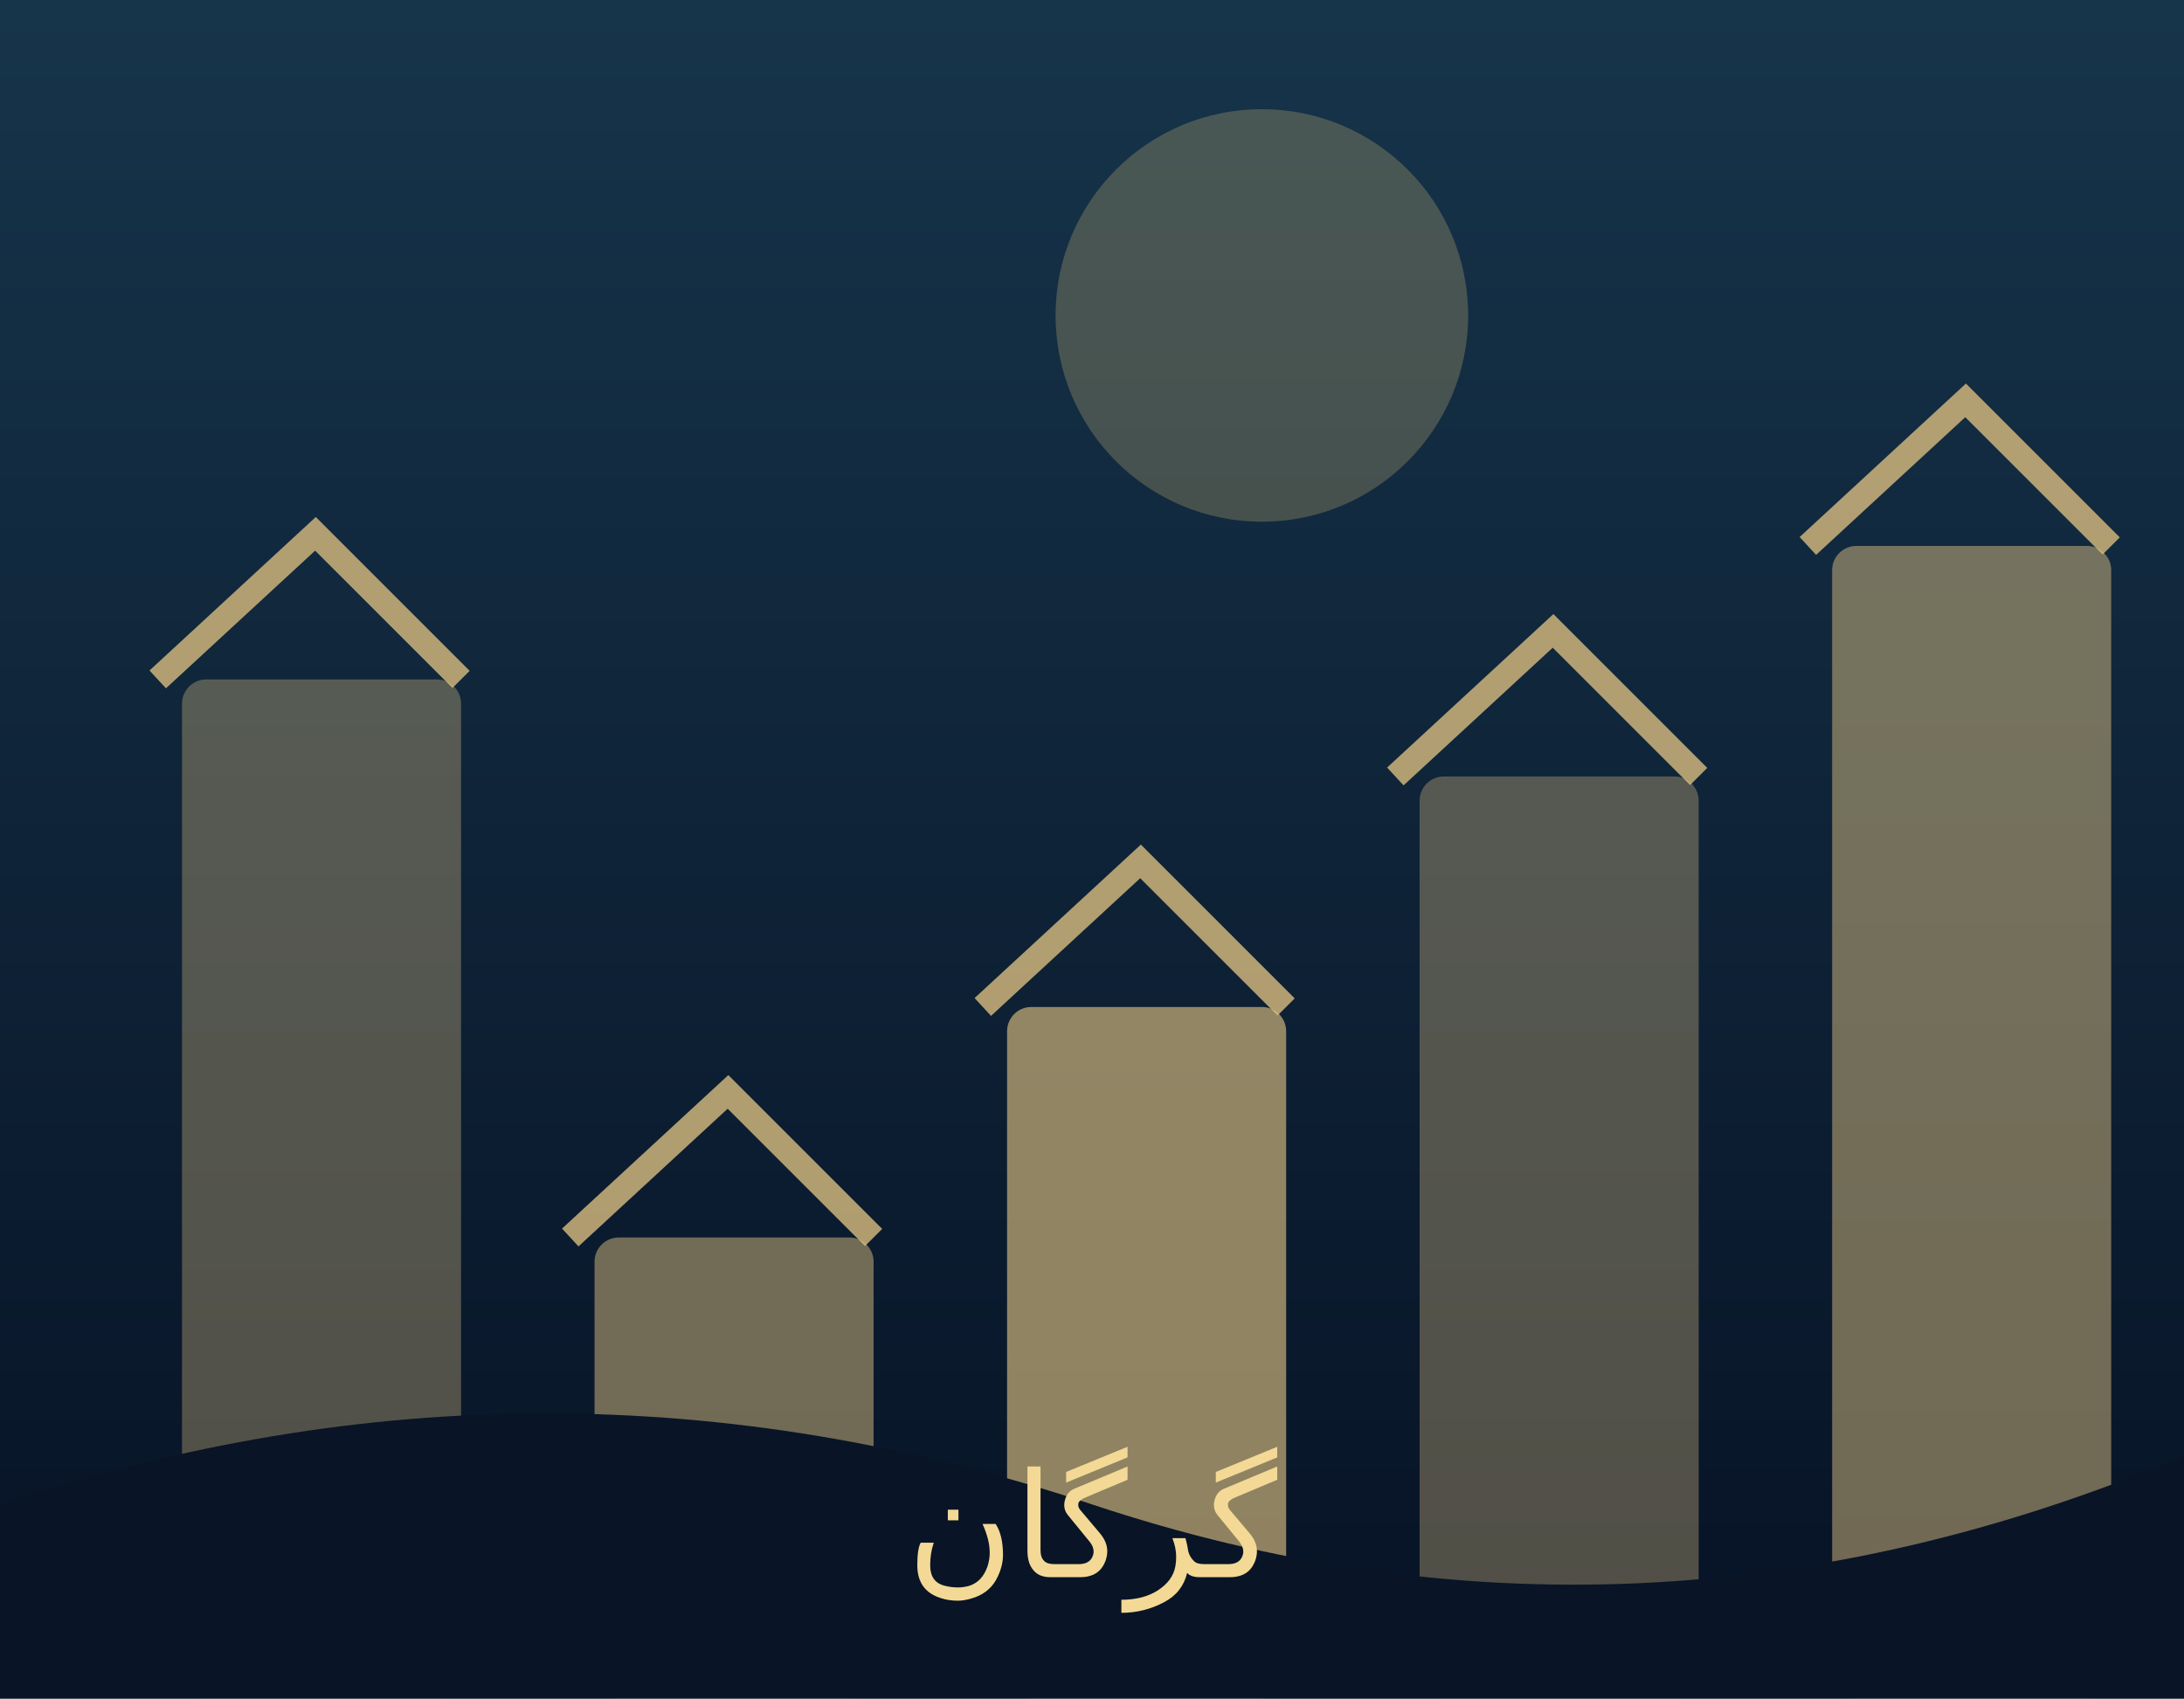
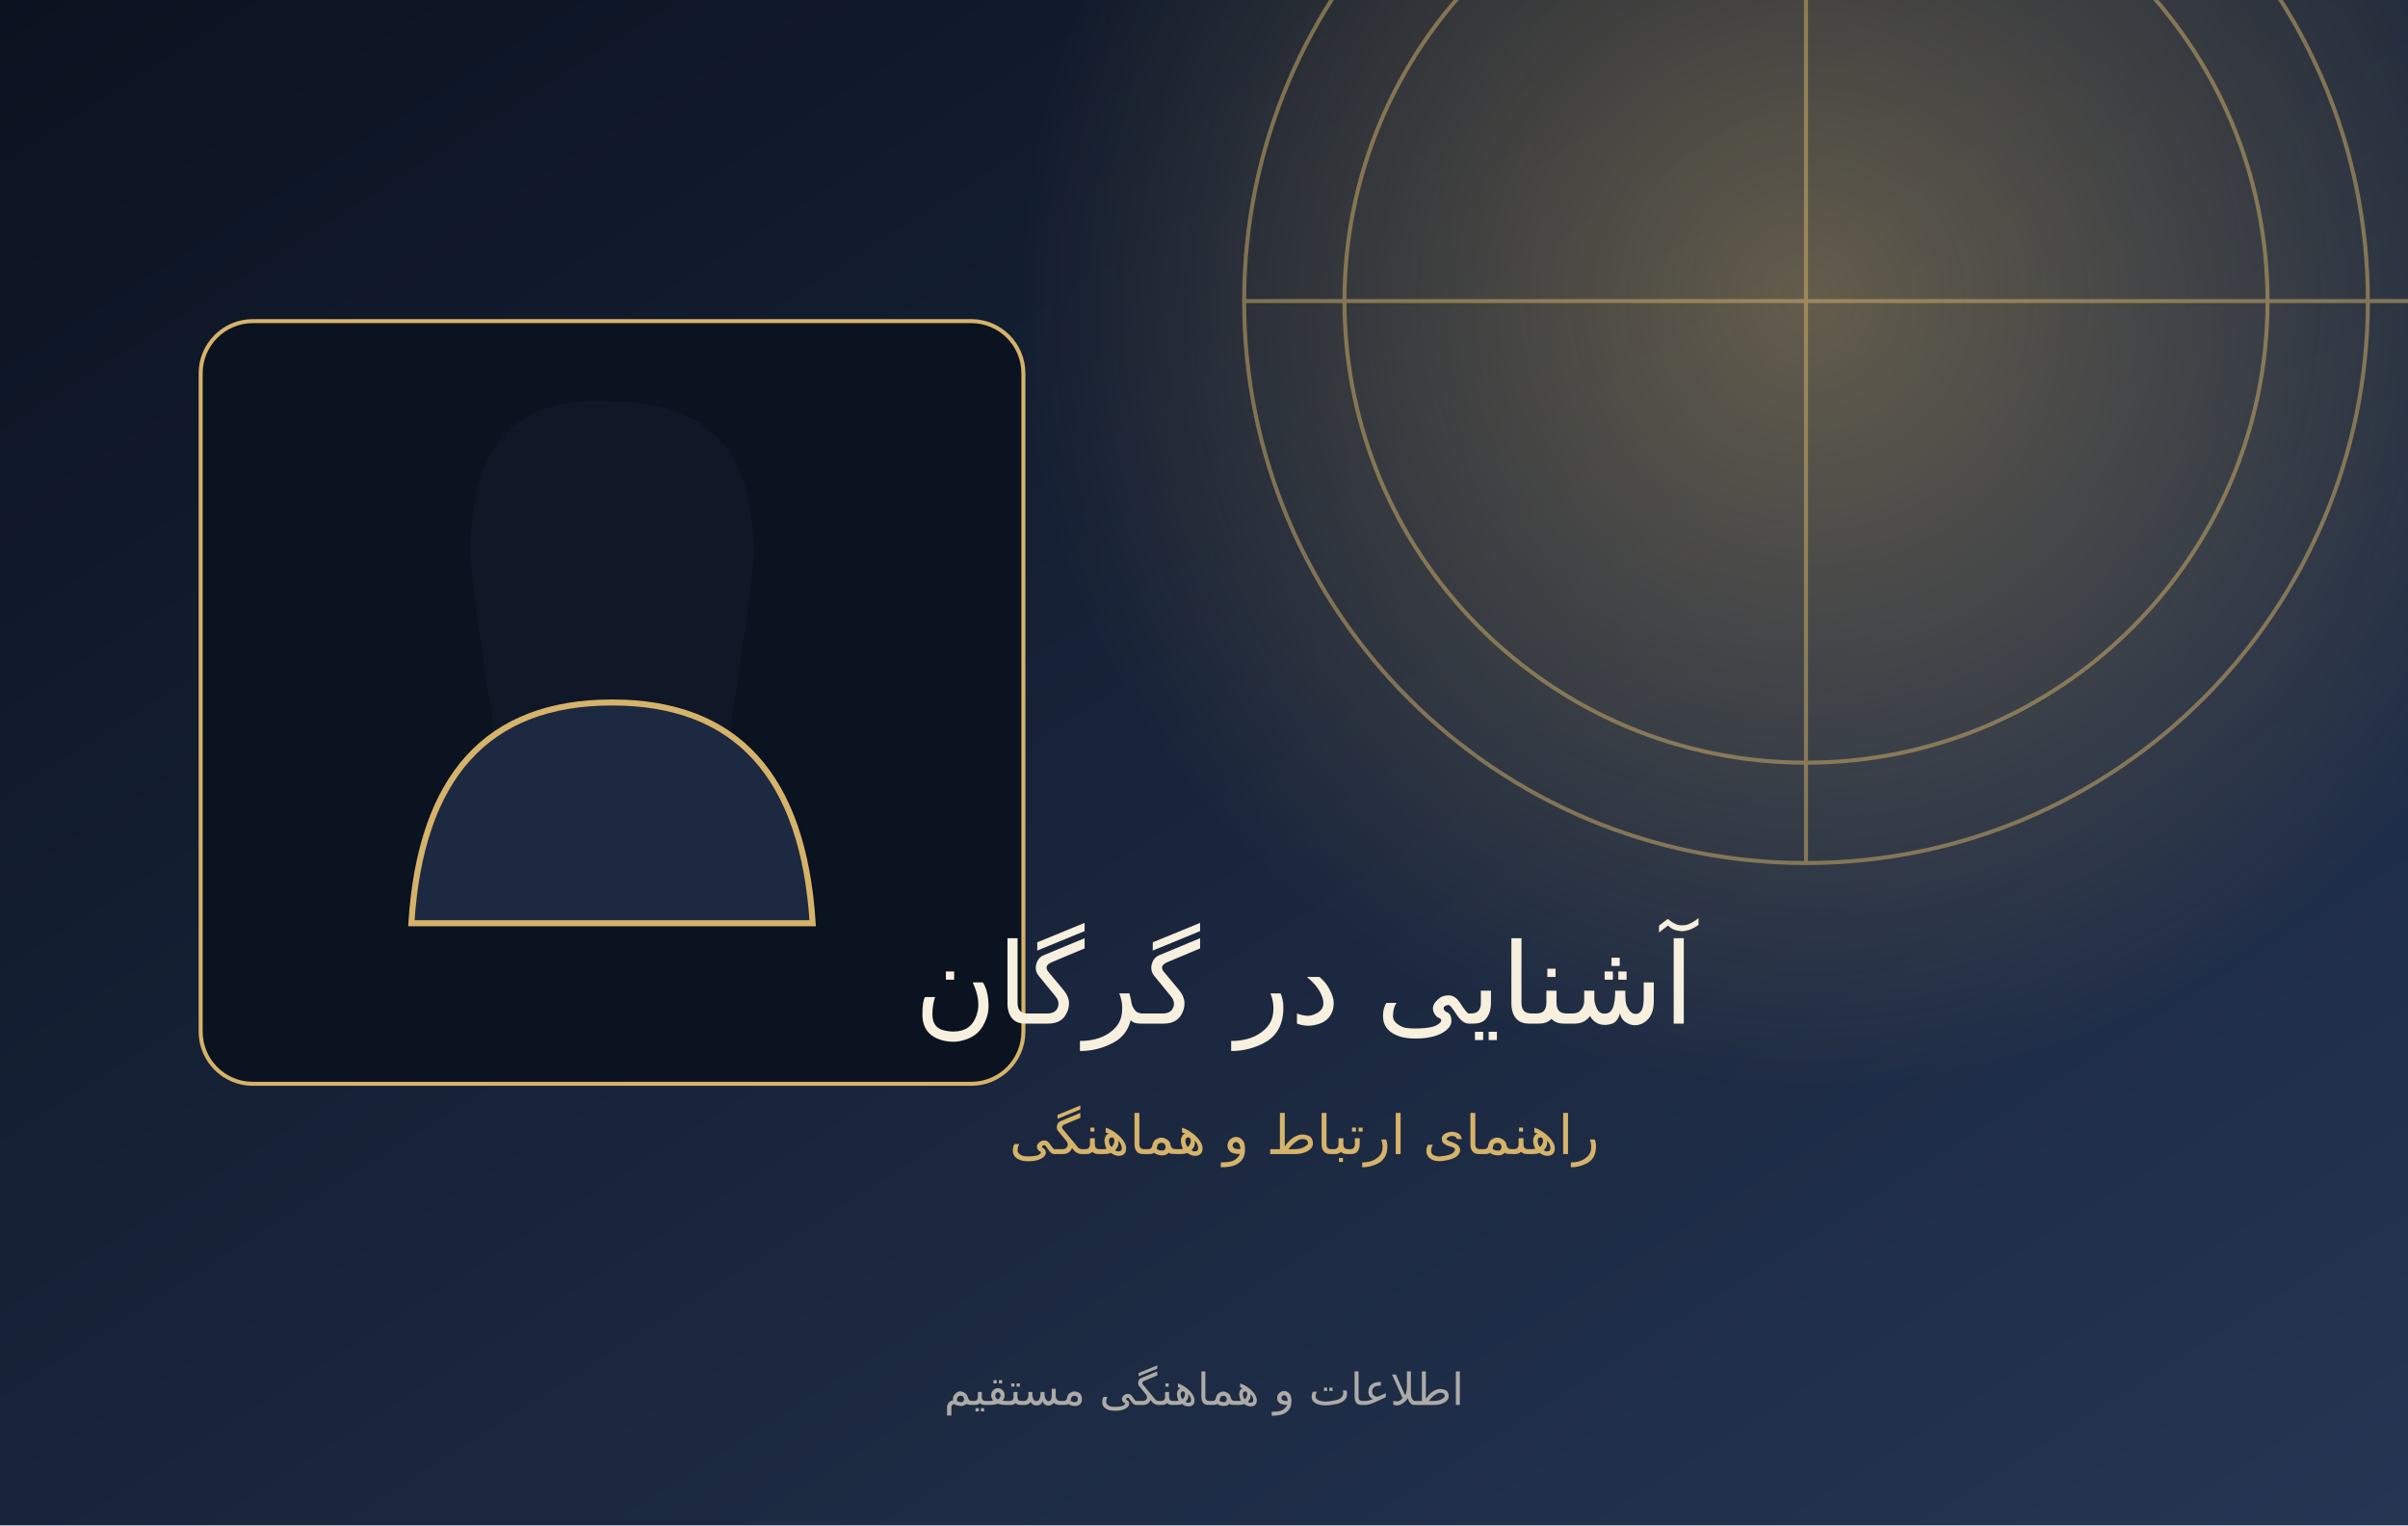
- <svg xmlns="http://www.w3.org/2000/svg" viewBox="0 0 180 140">
+ <svg xmlns="http://www.w3.org/2000/svg" width="1200" height="760" viewBox="0 0 1200 760">
  <defs>
-     <linearGradient id="g" x2="0" y2="1">
-       <stop stop-color="#16344a" />
-       <stop offset="1" stop-color="#071225" />
+     <linearGradient id="g" x1="0" y1="0" x2="1" y2="1">
+       <stop stop-color="#0b1220" />
+       <stop offset="1" stop-color="#253654" />
    </linearGradient>
+     <radialGradient id="r">
+       <stop stop-color="#d6b36a" stop-opacity=".4" />
+       <stop offset="1" stop-color="#d6b36a" stop-opacity="0" />
+     </radialGradient>
  </defs>
-   <rect width="180" height="140" fill="url(#g)" />
-   <circle cx="104" cy="26" r="17" fill="#e5c77d" opacity=".25" />
-   <rect x="15" y="56" width="23" height="84" rx="2" fill="#d9bd80" opacity="0.35" />
-   <path d="M13 56 l13 -12 l12 12" fill="none" stroke="#d9bd80" stroke-width="2" opacity=".8" />
-   <rect x="49" y="102" width="23" height="38" rx="2" fill="#d9bd80" opacity="0.5" />
-   <path d="M47 102 l13 -12 l12 12" fill="none" stroke="#d9bd80" stroke-width="2" opacity=".8" />
-   <rect x="83" y="83" width="23" height="57" rx="2" fill="#d9bd80" opacity="0.65" />
-   <path d="M81 83 l13 -12 l12 12" fill="none" stroke="#d9bd80" stroke-width="2" opacity=".8" />
-   <rect x="117" y="64" width="23" height="76" rx="2" fill="#d9bd80" opacity="0.35" />
-   <path d="M115 64 l13 -12 l12 12" fill="none" stroke="#d9bd80" stroke-width="2" opacity=".8" />
-   <rect x="151" y="45" width="23" height="95" rx="2" fill="#d9bd80" opacity="0.5" />
-   <path d="M149 45 l13 -12 l12 12" fill="none" stroke="#d9bd80" stroke-width="2" opacity=".8" />
-   <path d="M0 140 L0 124 Q45 109 90 124 T180 120 L180 140Z" fill="#091426" />
-   <text x="90" y="130" fill="#f3d995" font-size="12" text-anchor="middle" font-family="Tahoma">گرگان</text>
+   <rect width="1200" height="760" fill="url(#g)" />
+   <circle cx="900" cy="150" r="390" fill="url(#r)" />
+   <g fill="none" stroke="#d6b36a" stroke-width="2" opacity=".5">
+     <circle cx="900" cy="150" r="230" />
+     <circle cx="900" cy="150" r="280" />
+     <path d="M620 150H1200M900 -100V430" />
+   </g>
+   <rect x="100" y="160" width="410" height="380" rx="26" fill="#0b1220" stroke="#d6b36a" stroke-width="2" />
+   <circle cx="305" cy="290" r="65" fill="#d4b89a" />
+   <path d="M236 295Q225 195 305 200Q385 200 374 295L360 390Q305 425 250 390Z" fill="#101827" />
+   <path d="M205 460Q212 350 305 350Q398 350 405 460Z" fill="#1c2940" stroke="#d6b36a" stroke-width="3" />
+   <text x="650" y="510" font-family="sans-serif" font-size="56" fill="#f7f0df" text-anchor="middle">آشنایی در گرگان</text>
+   <text x="650" y="575" font-family="sans-serif" font-size="27" fill="#d6b36a" text-anchor="middle">راهنمای ارتباط و هماهنگی</text>
+   <text x="600" y="700" font-family="sans-serif" font-size="22" fill="#e9e1d1" opacity=".7" text-anchor="middle">اطلاعات و هماهنگی مستقیم</text>
</svg>
